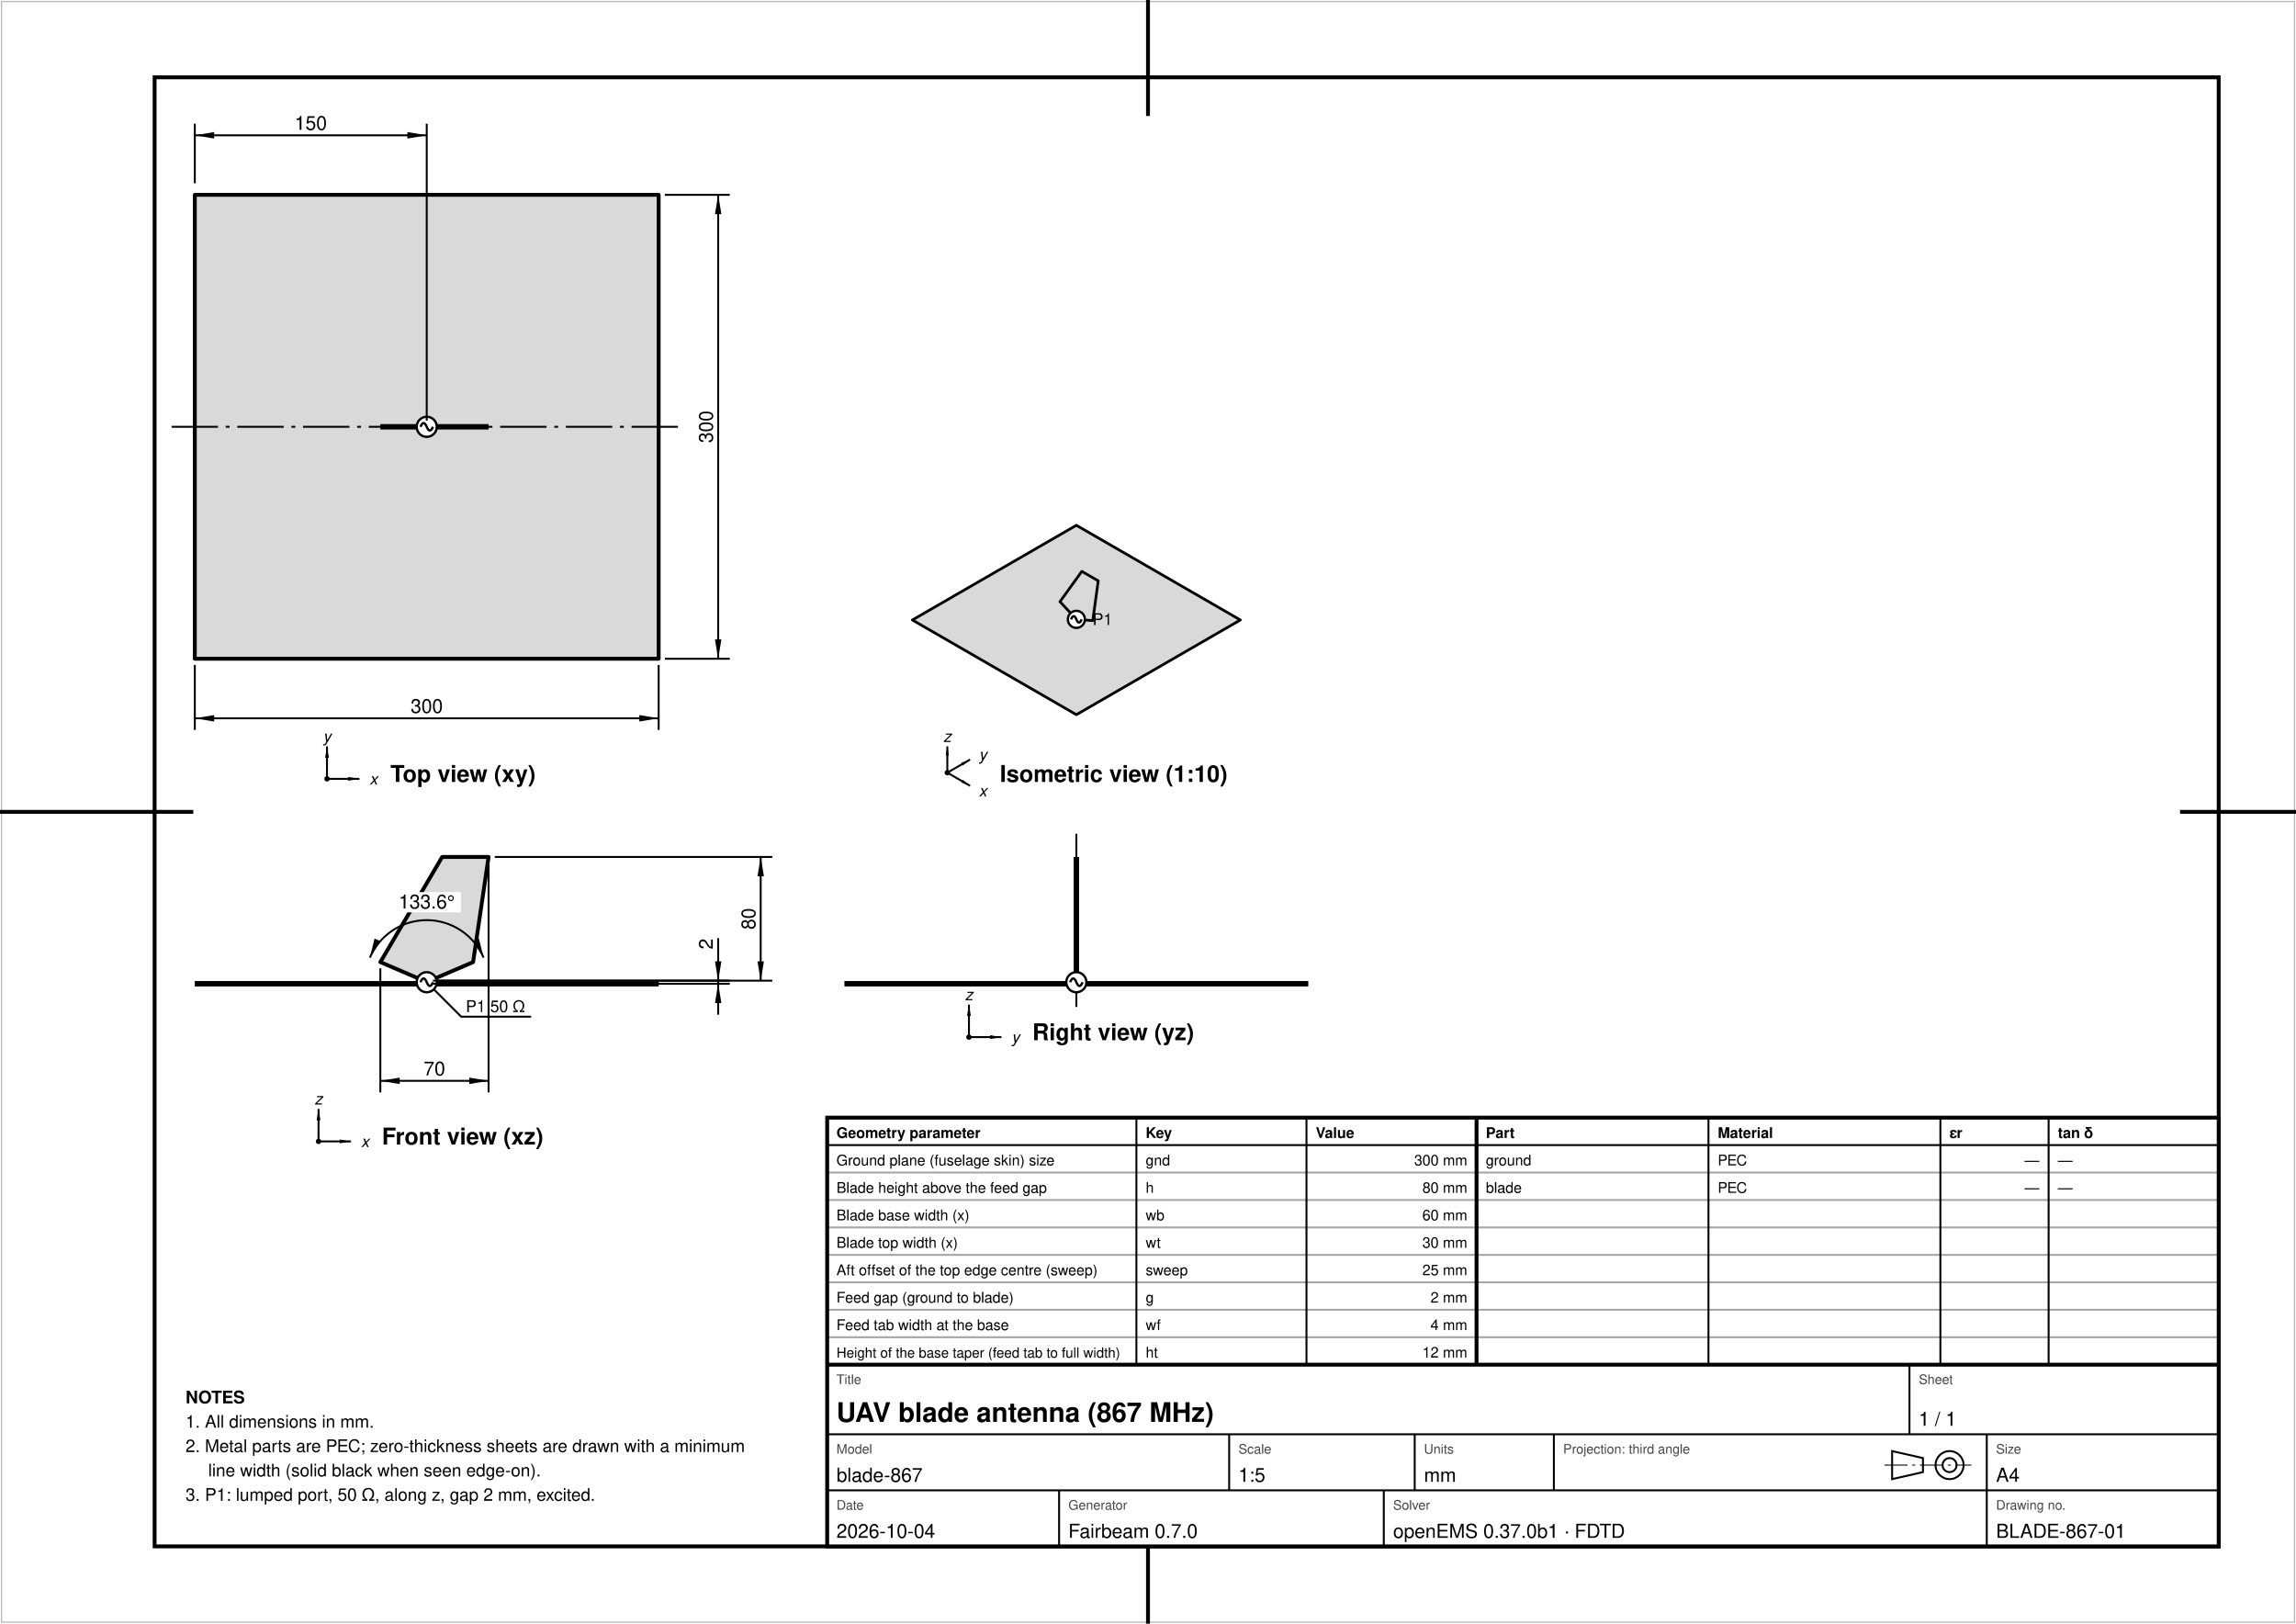
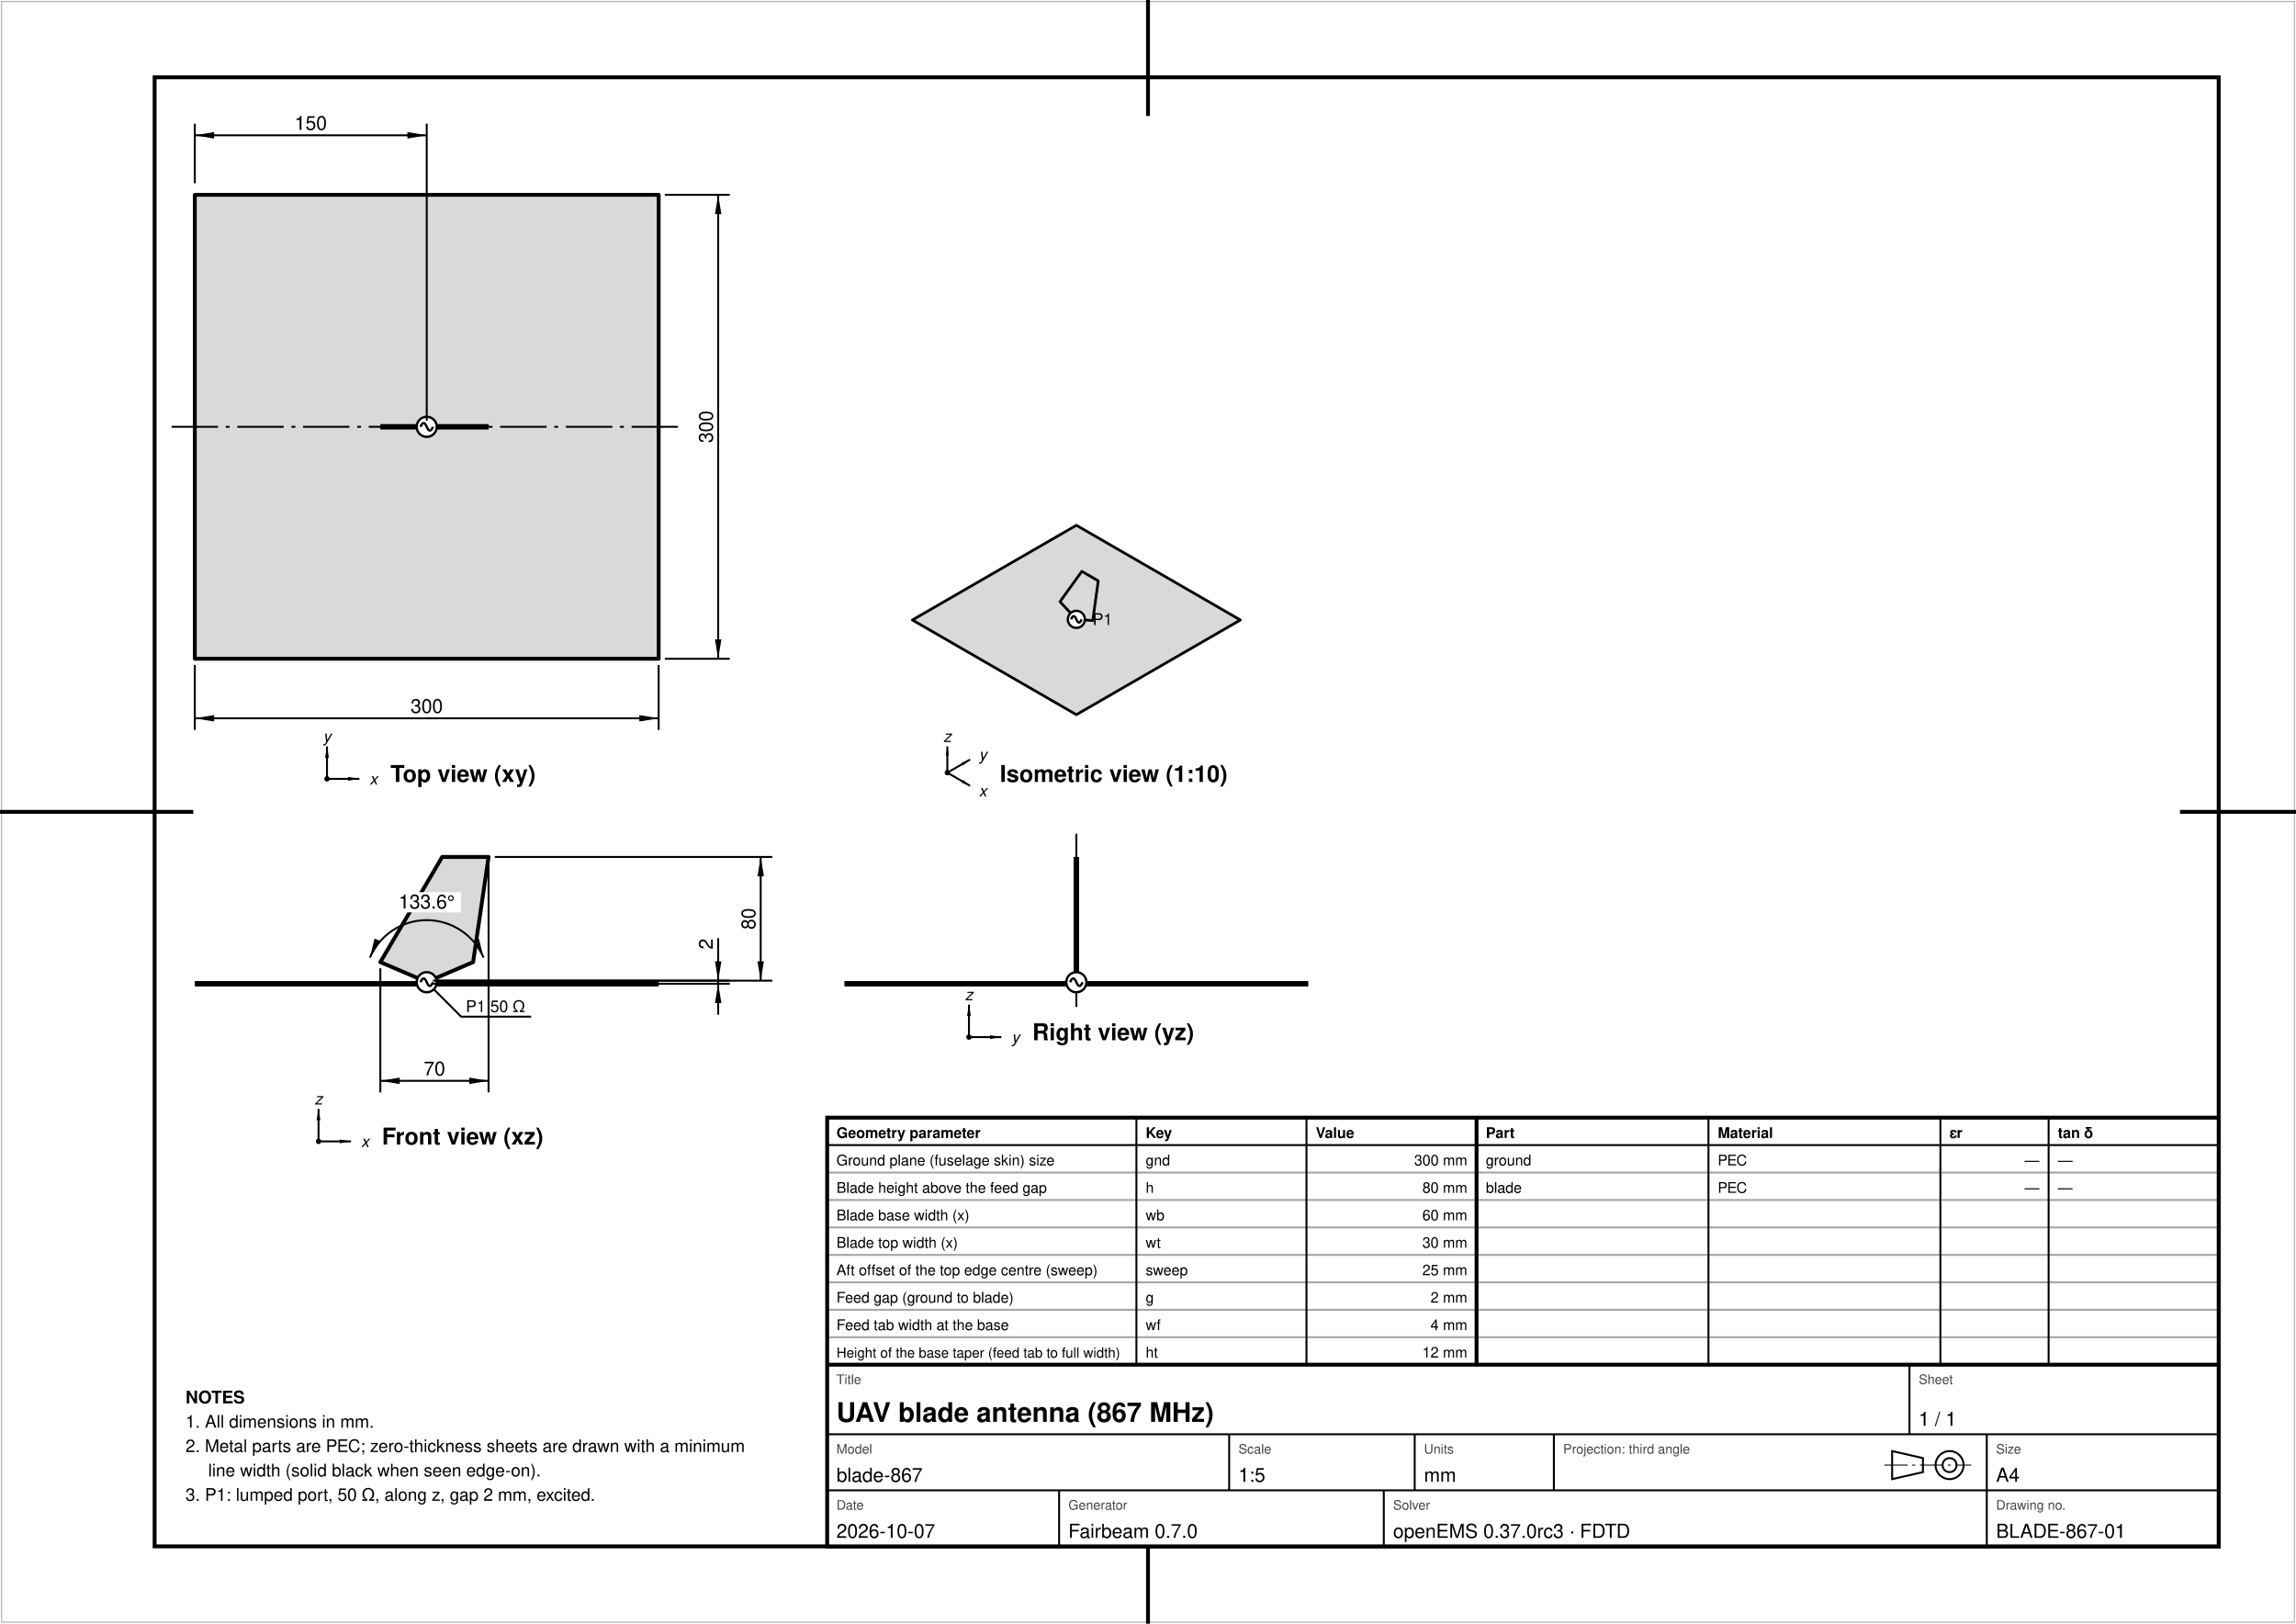
<svg xmlns="http://www.w3.org/2000/svg" version="1.1" width="297mm" height="210mm" viewBox="0 0 297 210" font-family="'IBM Plex Sans', Helvetica, Arial, sans-serif">
  <rect x="0" y="0" width="297" height="210" fill="#fff" stroke="none" />
  <g class="frame">
    <rect x="20" y="10" width="267" height="190" fill="none" stroke="#000" stroke-width="0.5" />
    <g stroke="#000" stroke-width="0.5">
      <line x1="148.5" y1="0" x2="148.5" y2="15" />
      <line x1="148.5" y1="195" x2="148.5" y2="210" />
      <line x1="0" y1="105" x2="25" y2="105" />
      <line x1="282" y1="105" x2="297" y2="105" />
    </g>
    <rect x="0.2" y="0.2" width="296.6" height="209.6" fill="none" stroke="#000" stroke-width="0.125" stroke-opacity="0.35" />
  </g>
  <g transform="translate(24.5 24.5)">
    <g class="view view-top">
      <g />
      <g fill="none" stroke="#000" stroke-width="0.35" />
      <g stroke-linejoin="round">
        <polygon points="0.7,60.7 60.7,60.7 60.7,0.7 0.7,0.7" fill="#d9d9d9" stroke="#000" stroke-width="0.5" />
        <rect x="24.7" y="30.35" width="14" height="0.7" fill="#000" stroke="none" />
      </g>
      <g stroke="#000" stroke-width="0.25" stroke-dasharray="6 1 0.5 1">
        <line x1="-2.3" y1="30.7" x2="63.7" y2="30.7" />
      </g>
      <g class="ports">
        <g>
          <circle cx="30.7" cy="30.7" r="1.3" fill="#fff" stroke="#000" stroke-width="0.3" />
          <path d="M29.894 30.7Q30.297 29.725 30.7 30.7T31.506 30.7" fill="none" stroke="#000" stroke-width="0.3" />
        </g>
      </g>
      <g class="dimensions">
        <g stroke="#000" stroke-width="0.25" fill="none">
          <line x1="0.7" y1="-0.8" x2="0.7" y2="-8.5" />
          <line x1="30.7" y1="29.9" x2="30.7" y2="-8.5" />
          <line x1="0.7" y1="-7" x2="30.7" y2="-7" />
          <line x1="0.7" y1="61.5" x2="0.7" y2="69.9" />
          <line x1="60.7" y1="61.5" x2="60.7" y2="69.9" />
          <line x1="0.7" y1="68.4" x2="60.7" y2="68.4" />
          <line x1="61.5" y1="0.7" x2="69.9" y2="0.7" />
          <line x1="61.5" y1="60.7" x2="69.9" y2="60.7" />
          <line x1="68.4" y1="0.7" x2="68.4" y2="60.7" />
        </g>
        <g>
          <polygon points="0.7,-7 3.2,-7.417 3.2,-6.583" fill="#000" stroke="none" />
          <polygon points="30.7,-7 28.2,-6.583 28.2,-7.417" fill="#000" stroke="none" />
          <polygon points="0.7,68.4 3.2,67.983 3.2,68.817" fill="#000" stroke="none" />
          <polygon points="60.7,68.4 58.2,68.817 58.2,67.983" fill="#000" stroke="none" />
          <polygon points="68.4,0.7 68.817,3.2 67.983,3.2" fill="#000" stroke="none" />
          <polygon points="68.4,60.7 67.983,58.2 68.817,58.2" fill="#000" stroke="none" />
        </g>
        <g fill="#000" font-size="2.5" stroke="none">
          <text x="15.7" y="-7.7" text-anchor="middle">150</text>
          <text x="30.7" y="67.7" text-anchor="middle">300</text>
          <text x="67.7" y="30.7" text-anchor="middle" transform="rotate(-90 67.7 30.7)">300</text>
        </g>
      </g>
      <g class="triad">
        <circle cx="17.799" cy="76.233" r="0.35" fill="#000" stroke="none" />
        <line x1="17.799" y1="76.233" x2="21.999" y2="76.233" stroke="#000" stroke-width="0.25" />
        <polygon points="21.999,76.233 20.529,76.478 20.529,75.988" fill="#000" stroke="none" />
        <text x="23.299" y="76.968" font-size="2.1" text-anchor="start" font-style="italic">x</text>
        <line x1="17.799" y1="76.233" x2="17.799" y2="72.033" stroke="#000" stroke-width="0.25" />
        <polygon points="17.799,72.033 18.044,73.503 17.554,73.503" fill="#000" stroke="none" />
        <text x="17.799" y="71.468" font-size="2.1" text-anchor="middle" font-style="italic">y</text>
      </g>
      <text x="25.999" y="76.633" font-size="3" font-weight="600">Top view (xy)</text>
    </g>
  </g>
  <g transform="translate(117.32 67.238)">
    <g class="view view-iso">
      <polygon points="0.7,12.947 21.913,25.195 43.126,12.947 21.913,0.7" fill="#d9d9d9" stroke="#000" stroke-width="0.35" stroke-linejoin="round" />
      <polygon points="21.772,12.702 22.055,12.866 24.035,13.029 24.742,7.885 22.62,6.66 19.792,10.58" fill="#d9d9d9" stroke="#000" stroke-width="0.35" stroke-linejoin="round" />
      <line x1="21.913" y1="12.947" x2="21.913" y2="12.784" stroke="#000" stroke-width="0.25" />
      <g>
        <circle cx="21.913" cy="12.866" r="1.105" fill="#fff" stroke="#000" stroke-width="0.3" />
        <path d="M21.228 12.866Q21.571 12.037 21.913 12.866T22.598 12.866" fill="none" stroke="#000" stroke-width="0.3" />
      </g>
      <text x="24.013" y="13.601" font-size="2.1">P1</text>
      <g class="triad">
        <circle cx="5.221" cy="32.695" r="0.35" fill="#000" stroke="none" />
        <line x1="5.221" y1="32.695" x2="8.166" y2="34.395" stroke="#000" stroke-width="0.25" />
        <polygon points="8.166,34.395 7.036,33.972 7.234,33.628" fill="#000" stroke="none" />
        <text x="9.292" y="35.78" font-size="2.1" text-anchor="start" font-style="italic">x</text>
        <line x1="5.221" y1="32.695" x2="8.166" y2="30.995" stroke="#000" stroke-width="0.25" />
        <polygon points="8.166,30.995 7.234,31.762 7.036,31.418" fill="#000" stroke="none" />
        <text x="9.292" y="31.08" font-size="2.1" text-anchor="start" font-style="italic">y</text>
        <line x1="5.221" y1="32.695" x2="5.221" y2="29.295" stroke="#000" stroke-width="0.25" />
        <polygon points="5.221,29.295 5.42,30.485 5.023,30.485" fill="#000" stroke="none" />
        <text x="5.221" y="28.73" font-size="2.1" text-anchor="middle" font-style="italic">z</text>
      </g>
      <text x="12.021" y="33.895" font-size="3" font-weight="600">Isometric view (1:10)</text>
    </g>
  </g>
  <g transform="translate(24.5 110.133)">
    <g class="view view-front">
      <g />
      <g fill="none" stroke="#000" stroke-width="0.35" />
      <g stroke-linejoin="round">
        <polygon points="30.3,16.7 31.1,16.7 36.7,14.3 38.7,0.7 32.7,0.7 24.7,14.3" fill="#d9d9d9" stroke="#000" stroke-width="0.5" />
        <rect x="0.7" y="16.75" width="60" height="0.7" fill="#000" stroke="none" />
      </g>
      <g class="ports">
        <line x1="30.7" y1="17.1" x2="30.7" y2="16.7" stroke="#000" stroke-width="0.25" />
        <g>
          <circle cx="30.7" cy="16.9" r="1.3" fill="#fff" stroke="#000" stroke-width="0.3" />
          <path d="M29.894 16.9Q30.297 15.925 30.7 16.9T31.506 16.9" fill="none" stroke="#000" stroke-width="0.3" />
        </g>
        <g>
          <polyline points="31.619,17.819 35.155,21.355 44.202,21.355" fill="none" stroke="#000" stroke-width="0.25" />
          <rect x="35.155" y="19.36" width="9.047" height="1.795" fill="#fff" stroke="none" fill-opacity="0.85" />
          <text x="35.755" y="20.755" font-size="2.1" text-anchor="start">P1 50 Ω</text>
        </g>
      </g>
      <g class="dimensions">
        <g stroke="#000" stroke-width="0.25" fill="none">
          <line x1="24.7" y1="15.1" x2="24.7" y2="31.155" />
          <line x1="38.7" y1="1.5" x2="38.7" y2="31.155" />
          <line x1="24.7" y1="29.655" x2="38.7" y2="29.655" />
          <line x1="31.5" y1="16.7" x2="69.9" y2="16.7" />
          <line x1="31.5" y1="17.1" x2="69.9" y2="17.1" />
          <line x1="68.4" y1="11.2" x2="68.4" y2="21.1" />
          <line x1="39.5" y1="0.7" x2="75.4" y2="0.7" />
          <line x1="31.9" y1="16.7" x2="75.4" y2="16.7" />
          <line x1="73.9" y1="0.7" x2="73.9" y2="16.7" />
        </g>
        <g>
          <polygon points="24.7,29.655 27.2,29.238 27.2,30.071" fill="#000" stroke="none" />
          <polygon points="38.7,29.655 36.2,30.071 36.2,29.238" fill="#000" stroke="none" />
          <polygon points="68.4,16.7 67.983,14.2 68.817,14.2" fill="#000" stroke="none" />
          <polygon points="68.4,17.1 68.817,19.6 67.983,19.6" fill="#000" stroke="none" />
          <polygon points="73.9,0.7 74.317,3.2 73.483,3.2" fill="#000" stroke="none" />
          <polygon points="73.9,16.7 73.483,14.2 74.317,14.2" fill="#000" stroke="none" />
        </g>
        <g fill="#000" font-size="2.5" stroke="none">
          <text x="31.7" y="28.955" text-anchor="middle">70</text>
          <text x="67.7" y="11.95" text-anchor="middle" transform="rotate(-90 67.7 11.95)">2</text>
          <text x="73.2" y="8.7" text-anchor="middle" transform="rotate(-90 73.2 8.7)">80</text>
        </g>
      </g>
      <g class="angle">
        <polyline points="23.347,13.72 23.596,13.193 23.882,12.686 24.205,12.2 24.563,11.74 24.952,11.307 25.373,10.903 25.822,10.531 26.296,10.193 26.794,9.89 27.313,9.624 27.849,9.397 28.401,9.209 28.965,9.062 29.538,8.956 30.118,8.893 30.7,8.871 31.282,8.893 31.862,8.956 32.435,9.062 32.999,9.209 33.551,9.397 34.087,9.624 34.606,9.89 35.104,10.193 35.578,10.531 36.027,10.903 36.448,11.307 36.837,11.74 37.195,12.2 37.518,12.686 37.804,13.193 38.053,13.72" fill="none" stroke="#000" stroke-width="0.25" />
        <polygon points="23.347,13.72 23.949,11.258 24.715,11.586" fill="#000" stroke="none" />
        <polygon points="38.053,13.72 36.685,11.586 37.451,11.258" fill="#000" stroke="none" />
        <rect x="26.275" y="5.246" width="8.85" height="2.625" fill="#fff" stroke="none" />
        <text x="30.7" y="7.371" font-size="2.5" text-anchor="middle" fill="#000">133.6°</text>
      </g>
      <g class="triad">
        <circle cx="16.704" cy="37.488" r="0.35" fill="#000" stroke="none" />
        <line x1="16.704" y1="37.488" x2="20.904" y2="37.488" stroke="#000" stroke-width="0.25" />
        <polygon points="20.904,37.488 19.434,37.733 19.434,37.243" fill="#000" stroke="none" />
        <text x="22.204" y="38.223" font-size="2.1" text-anchor="start" font-style="italic">x</text>
        <line x1="16.704" y1="37.488" x2="16.704" y2="33.288" stroke="#000" stroke-width="0.25" />
        <polygon points="16.704,33.288 16.949,34.758 16.459,34.758" fill="#000" stroke="none" />
        <text x="16.704" y="32.723" font-size="2.1" text-anchor="middle" font-style="italic">z</text>
      </g>
      <text x="24.904" y="37.888" font-size="3" font-weight="600">Front view (xz)</text>
    </g>
  </g>
  <g transform="translate(108.533 110.133)">
    <g class="view view-side">
      <g />
      <g fill="none" stroke="#000" stroke-width="0.35" />
      <g stroke-linejoin="round">
        <rect x="30.35" y="0.7" width="0.7" height="16" fill="#000" stroke="none" />
        <rect x="0.7" y="16.75" width="60" height="0.7" fill="#000" stroke="none" />
      </g>
      <g stroke="#000" stroke-width="0.25" stroke-dasharray="6 1 0.5 1">
        <line x1="30.7" y1="-2.3" x2="30.7" y2="20.1" />
      </g>
      <g class="ports">
        <line x1="30.7" y1="17.1" x2="30.7" y2="16.7" stroke="#000" stroke-width="0.25" />
        <g>
          <circle cx="30.7" cy="16.9" r="1.3" fill="#fff" stroke="#000" stroke-width="0.3" />
          <path d="M29.894 16.9Q30.297 15.925 30.7 16.9T31.506 16.9" fill="none" stroke="#000" stroke-width="0.3" />
        </g>
      </g>
      <g class="triad">
        <circle cx="16.806" cy="24" r="0.35" fill="#000" stroke="none" />
        <line x1="16.806" y1="24" x2="21.006" y2="24" stroke="#000" stroke-width="0.25" />
        <polygon points="21.006,24 19.536,24.245 19.536,23.755" fill="#000" stroke="none" />
        <text x="22.306" y="24.735" font-size="2.1" text-anchor="start" font-style="italic">y</text>
        <line x1="16.806" y1="24" x2="16.806" y2="19.8" stroke="#000" stroke-width="0.25" />
        <polygon points="16.806,19.8 17.051,21.27 16.561,21.27" fill="#000" stroke="none" />
        <text x="16.806" y="19.235" font-size="2.1" text-anchor="middle" font-style="italic">z</text>
      </g>
      <text x="25.006" y="24.4" font-size="3" font-weight="600">Right view (yz)</text>
    </g>
  </g>
  <g font-size="2.25" fill="#000" class="notes">
    <text x="24" y="181.5" font-weight="600">NOTES</text>
    <text x="24" y="184.65">1. All dimensions in mm.</text>
    <text x="24" y="187.8">2. Metal parts are PEC; zero-thickness sheets are drawn with a minimum</text>
    <text x="26.925" y="190.95">line width (solid black when seen edge-on).</text>
    <text x="24" y="194.1">3. P1: lumped port, 50 Ω, along z, gap 2 mm, excited.</text>
  </g>
  <g class="title-block">
    <rect x="107" y="144.55" width="180" height="55.45" fill="#fff" stroke="#000" stroke-width="0.5" />
    <line x1="191" y1="144.55" x2="191" y2="176.5" stroke="#000" stroke-width="0.5" />
    <line x1="107" y1="176.5" x2="287" y2="176.5" stroke="#000" stroke-width="0.5" />
    <line x1="247" y1="176.5" x2="247" y2="185.5" stroke="#000" stroke-width="0.25" />
    <line x1="107" y1="185.5" x2="287" y2="185.5" stroke="#000" stroke-width="0.25" />
    <line x1="159" y1="185.5" x2="159" y2="192.75" stroke="#000" stroke-width="0.25" />
    <line x1="183" y1="185.5" x2="183" y2="192.75" stroke="#000" stroke-width="0.25" />
    <line x1="201" y1="185.5" x2="201" y2="192.75" stroke="#000" stroke-width="0.25" />
    <g>
      <polygon points="244.756,187.675 248.744,188.581 248.744,190.394 244.756,191.3" fill="none" stroke="#000" stroke-width="0.25" />
      <circle cx="252.188" cy="189.488" r="1.813" fill="none" stroke="#000" stroke-width="0.25" />
      <circle cx="252.188" cy="189.488" r="0.906" fill="none" stroke="#000" stroke-width="0.25" />
      <line x1="243.756" y1="189.488" x2="255" y2="189.488" stroke="#000" stroke-width="0.125" stroke-dasharray="3 0.6 0.4 0.6" />
    </g>
    <line x1="257" y1="185.5" x2="257" y2="192.75" stroke="#000" stroke-width="0.25" />
    <line x1="107" y1="192.75" x2="287" y2="192.75" stroke="#000" stroke-width="0.25" />
    <line x1="137" y1="192.75" x2="137" y2="200" stroke="#000" stroke-width="0.25" />
    <line x1="179" y1="192.75" x2="179" y2="200" stroke="#000" stroke-width="0.25" />
    <line x1="257" y1="192.75" x2="257" y2="200" stroke="#000" stroke-width="0.25" />
    <g stroke="#000" stroke-width="0.25">
      <line x1="107" y1="148.1" x2="287" y2="148.1" stroke-opacity="1" />
      <line x1="107" y1="151.65" x2="287" y2="151.65" stroke-opacity="0.35" />
      <line x1="107" y1="155.2" x2="287" y2="155.2" stroke-opacity="0.35" />
      <line x1="107" y1="158.75" x2="287" y2="158.75" stroke-opacity="0.35" />
      <line x1="107" y1="162.3" x2="287" y2="162.3" stroke-opacity="0.35" />
      <line x1="107" y1="165.85" x2="287" y2="165.85" stroke-opacity="0.35" />
      <line x1="107" y1="169.4" x2="287" y2="169.4" stroke-opacity="0.35" />
      <line x1="107" y1="172.95" x2="287" y2="172.95" stroke-opacity="0.35" />
      <line x1="147" y1="144.55" x2="147" y2="176.5" />
      <line x1="169" y1="144.55" x2="169" y2="176.5" />
      <line x1="221" y1="144.55" x2="221" y2="176.5" />
      <line x1="251" y1="144.55" x2="251" y2="176.5" />
      <line x1="265" y1="144.55" x2="265" y2="176.5" />
    </g>
    <g fill="#000">
      <text x="108.2" y="147.177" font-weight="600" font-size="1.9">Geometry parameter</text>
      <text x="108.2" y="150.727" font-size="1.9">Ground plane (fuselage skin) size</text>
      <text x="108.2" y="154.277" font-size="1.9">Blade height above the feed gap</text>
      <text x="108.2" y="157.827" font-size="1.9">Blade base width (x)</text>
      <text x="108.2" y="161.377" font-size="1.9">Blade top width (x)</text>
      <text x="108.2" y="164.927" font-size="1.9">Aft offset of the top edge centre (sweep)</text>
      <text x="108.2" y="168.477" font-size="1.9">Feed gap (ground to blade)</text>
      <text x="108.2" y="172.027" font-size="1.9">Feed tab width at the base</text>
      <text x="108.2" y="175.577" font-size="1.794">Height of the base taper (feed tab to full width)</text>
      <text x="148.2" y="147.177" font-weight="600" font-size="1.9">Key</text>
      <text x="148.2" y="150.727" font-size="1.9">gnd</text>
      <text x="148.2" y="154.277" font-size="1.9">h</text>
      <text x="148.2" y="157.827" font-size="1.9">wb</text>
      <text x="148.2" y="161.377" font-size="1.9">wt</text>
      <text x="148.2" y="164.927" font-size="1.9">sweep</text>
      <text x="148.2" y="168.477" font-size="1.9">g</text>
      <text x="148.2" y="172.027" font-size="1.9">wf</text>
      <text x="148.2" y="175.577" font-size="1.9">ht</text>
      <text x="170.2" y="147.177" font-weight="600" font-size="1.9">Value</text>
      <text x="189.8" y="150.727" text-anchor="end" font-size="1.9">300 mm</text>
      <text x="189.8" y="154.277" text-anchor="end" font-size="1.9">80 mm</text>
      <text x="189.8" y="157.827" text-anchor="end" font-size="1.9">60 mm</text>
      <text x="189.8" y="161.377" text-anchor="end" font-size="1.9">30 mm</text>
      <text x="189.8" y="164.927" text-anchor="end" font-size="1.9">25 mm</text>
      <text x="189.8" y="168.477" text-anchor="end" font-size="1.9">2 mm</text>
      <text x="189.8" y="172.027" text-anchor="end" font-size="1.9">4 mm</text>
      <text x="189.8" y="175.577" text-anchor="end" font-size="1.9">12 mm</text>
      <text x="192.2" y="147.177" font-weight="600" font-size="1.9">Part</text>
      <text x="192.2" y="150.727" font-size="1.9">ground</text>
      <text x="192.2" y="154.277" font-size="1.9">blade</text>
      <text x="222.2" y="147.177" font-weight="600" font-size="1.9">Material</text>
      <text x="222.2" y="150.727" font-size="1.9">PEC</text>
      <text x="222.2" y="154.277" font-size="1.9">PEC</text>
      <text x="252.2" y="147.177" font-weight="600" font-size="1.9">εr</text>
      <text x="263.8" y="150.727" text-anchor="end" font-size="1.9">—</text>
      <text x="263.8" y="154.277" text-anchor="end" font-size="1.9">—</text>
      <text x="266.2" y="147.177" font-weight="600" font-size="1.9">tan δ</text>
      <text x="266.2" y="150.727" font-size="1.9">—</text>
      <text x="266.2" y="154.277" font-size="1.9">—</text>
      <text x="108.2" y="179" font-size="1.7" fill="#444">Title</text>
      <text x="108.2" y="183.9" font-size="3.5" font-weight="600">UAV blade antenna (867 MHz)</text>
      <text x="248.2" y="179" font-size="1.7" fill="#444">Sheet</text>
      <text x="248.2" y="184.4" font-size="2.5">1 / 1</text>
      <text x="108.2" y="188" font-size="1.7" fill="#444">Model</text>
      <text x="108.2" y="191.65" font-size="2.5">blade-867</text>
      <text x="160.2" y="188" font-size="1.7" fill="#444">Scale</text>
      <text x="160.2" y="191.65" font-size="2.5">1:5</text>
      <text x="184.2" y="188" font-size="1.7" fill="#444">Units</text>
      <text x="184.2" y="191.65" font-size="2.5">mm</text>
      <text x="202.2" y="188" font-size="1.7" fill="#444">Projection: third angle</text>
      <text x="258.2" y="188" font-size="1.7" fill="#444">Size</text>
      <text x="258.2" y="191.65" font-size="2.5">A4</text>
      <text x="108.2" y="195.25" font-size="1.7" fill="#444">Date</text>
-       <text x="108.2" y="198.9" font-size="2.5">2026-10-04</text>
+       <text x="108.2" y="198.9" font-size="2.5">2026-10-07</text>
      <text x="138.2" y="195.25" font-size="1.7" fill="#444">Generator</text>
      <text x="138.2" y="198.9" font-size="2.5">Fairbeam 0.7.0</text>
      <text x="180.2" y="195.25" font-size="1.7" fill="#444">Solver</text>
-       <text x="180.2" y="198.9" font-size="2.5">openEMS 0.37.0b1 · FDTD</text>
+       <text x="180.2" y="198.9" font-size="2.5">openEMS 0.37.0rc3 · FDTD</text>
      <text x="258.2" y="195.25" font-size="1.7" fill="#444">Drawing no.</text>
      <text x="258.2" y="198.9" font-size="2.5">BLADE-867-01</text>
    </g>
  </g>
</svg>
